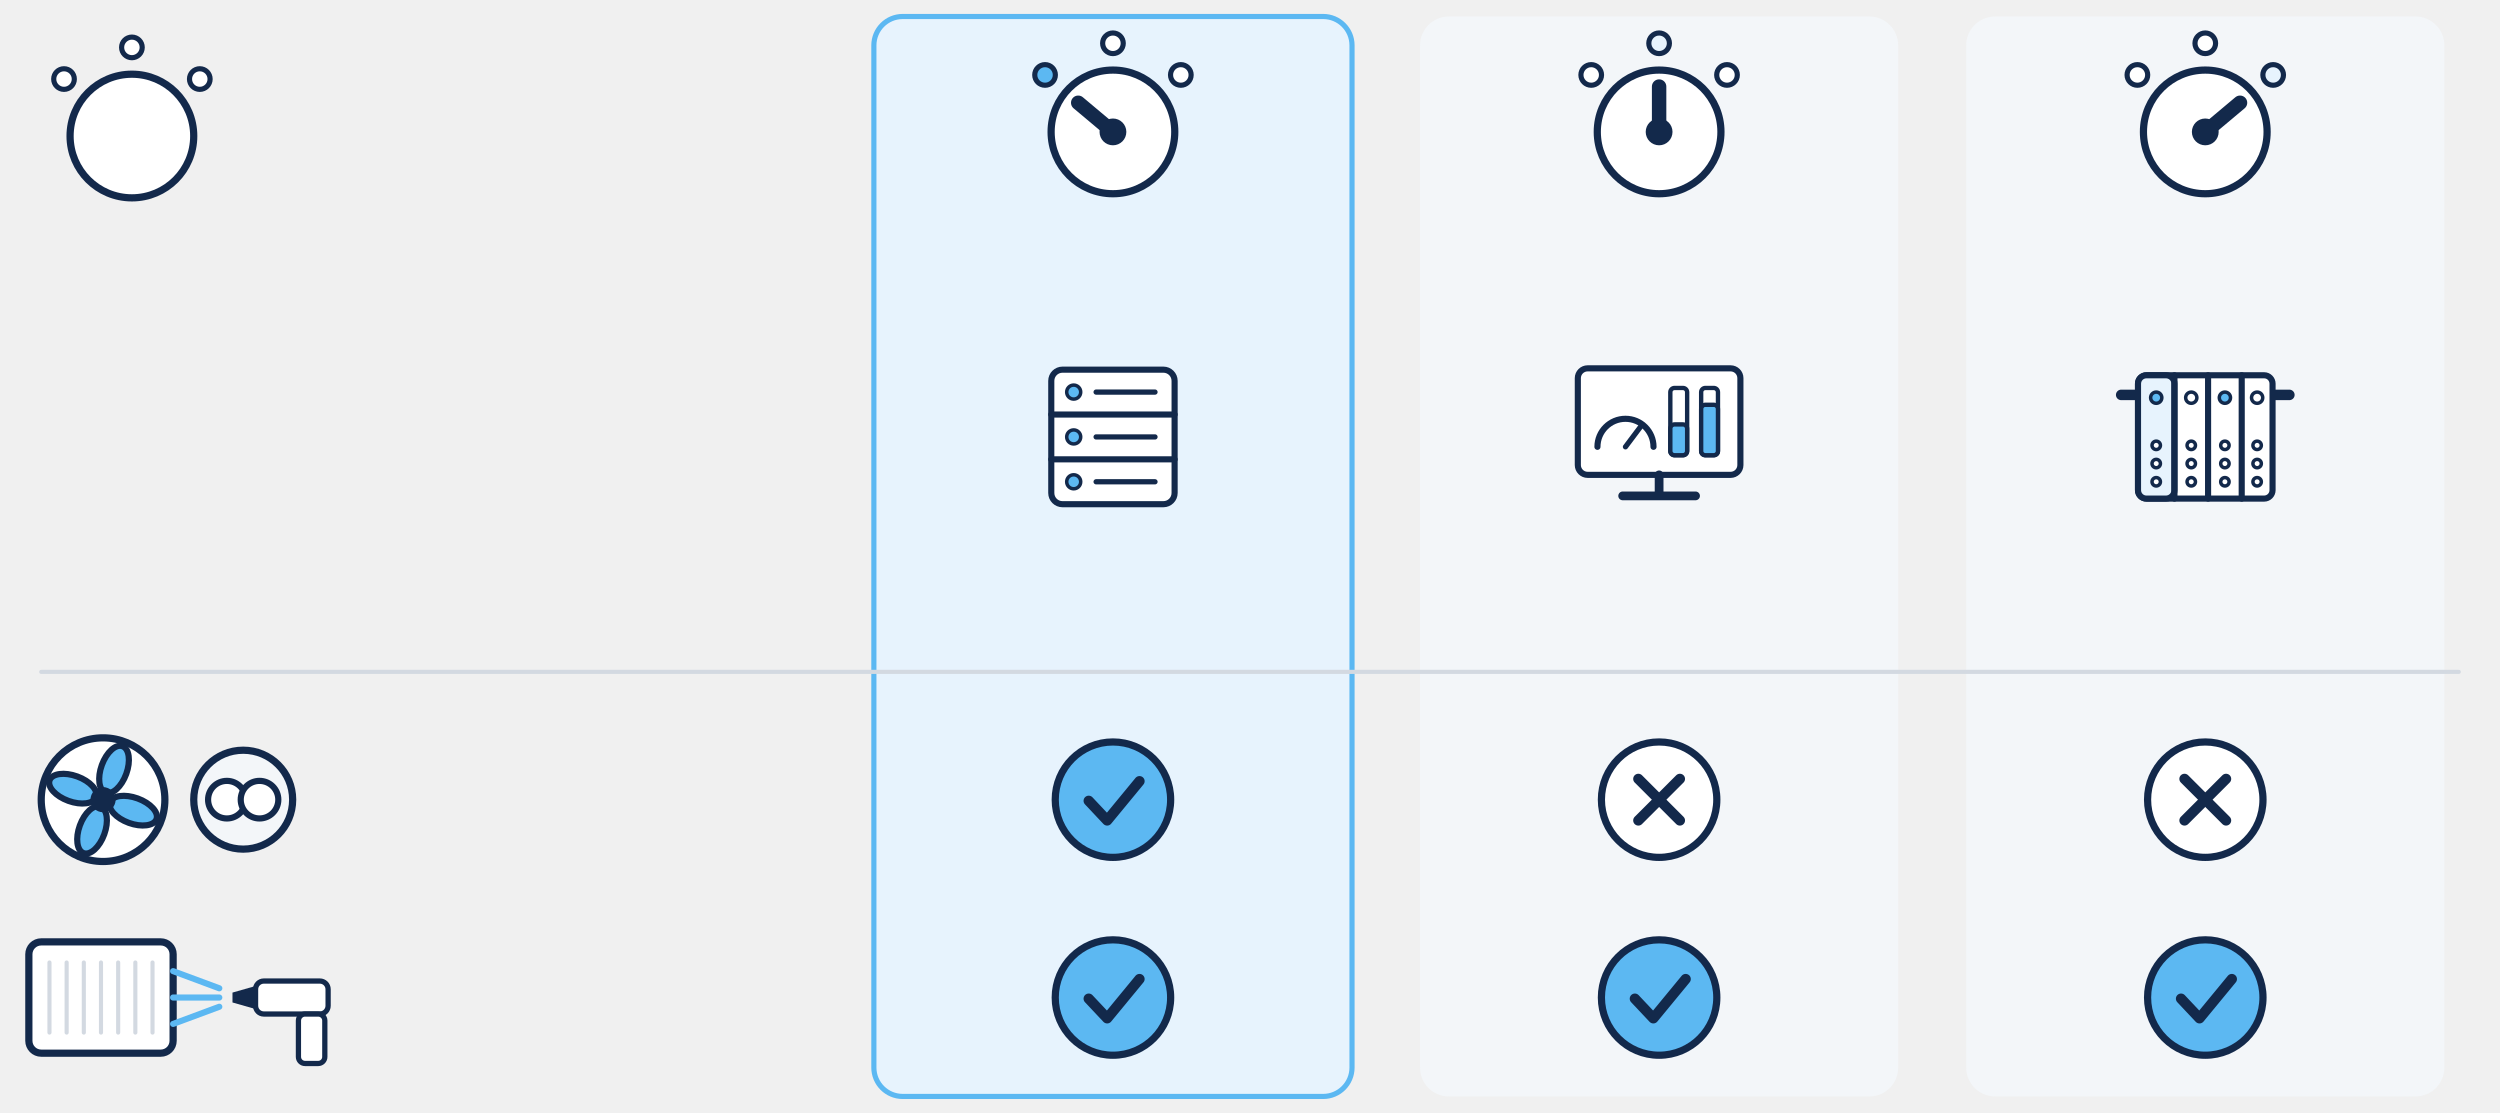
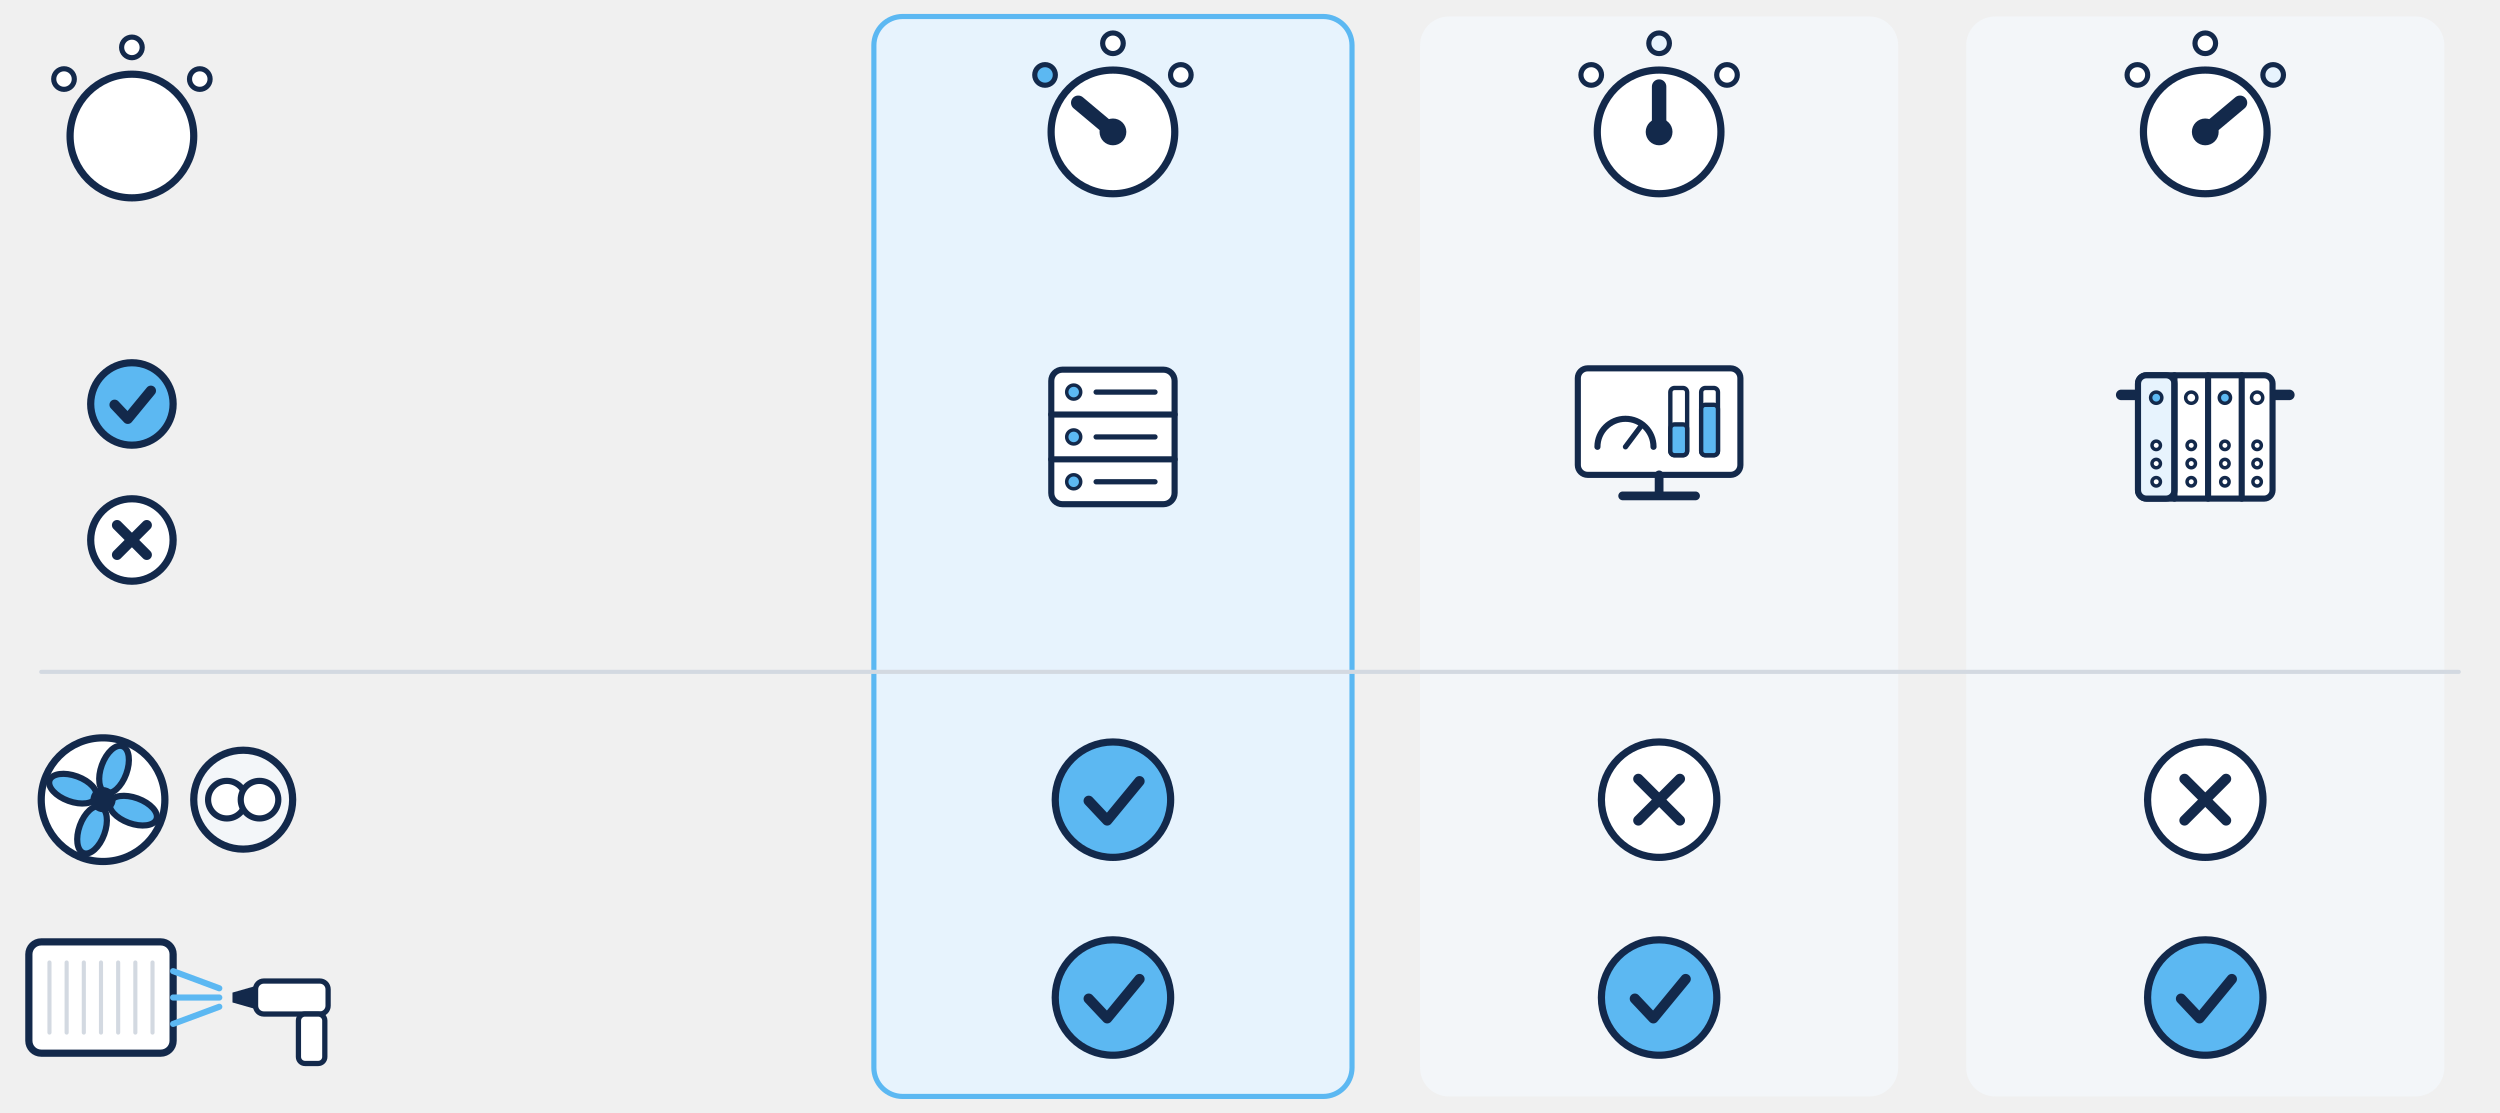
<svg xmlns="http://www.w3.org/2000/svg" viewBox="0 0 1213 540" width="1213" height="540">
  <circle cx="64" cy="66" r="30" fill="#FFFFFF" stroke="#13294B" stroke-width="3.5" stroke-linecap="round" stroke-linejoin="round" />
  <circle cx="31.06" cy="38.36" r="5" fill="#FFFFFF" stroke="#13294B" stroke-width="2.5" stroke-linecap="round" stroke-linejoin="round" />
  <circle cx="64.0" cy="23.0" r="5" fill="#FFFFFF" stroke="#13294B" stroke-width="2.5" stroke-linecap="round" stroke-linejoin="round" />
  <circle cx="96.94" cy="38.36" r="5" fill="#FFFFFF" stroke="#13294B" stroke-width="2.5" stroke-linecap="round" stroke-linejoin="round" />
  <rect x="424.0" y="8" width="232" height="524" rx="14" ry="14" fill="#E7F3FD" stroke="#5CB8F2" stroke-width="2.5" stroke-linecap="round" stroke-linejoin="round" />
  <circle cx="540" cy="64" r="30" fill="#FFFFFF" stroke="#13294B" stroke-width="3.5" stroke-linecap="round" stroke-linejoin="round" />
  <circle cx="507.06" cy="36.36" r="5" fill="#5CB8F2" stroke="#13294B" stroke-width="2.5" stroke-linecap="round" stroke-linejoin="round" />
  <circle cx="540.0" cy="21.0" r="5" fill="#FFFFFF" stroke="#13294B" stroke-width="2.5" stroke-linecap="round" stroke-linejoin="round" />
  <circle cx="572.94" cy="36.36" r="5" fill="#FFFFFF" stroke="#13294B" stroke-width="2.5" stroke-linecap="round" stroke-linejoin="round" />
  <line x1="540" y1="64" x2="523.147" y2="49.859" stroke="#13294B" stroke-width="7" fill="none" stroke-linecap="round" stroke-linejoin="round" />
  <circle cx="540" cy="64" r="6" fill="#13294B" stroke="#13294B" stroke-width="1" stroke-linecap="round" stroke-linejoin="round" />
  <rect x="689.0" y="8" width="232" height="524" rx="14" ry="14" fill="#F3F6F9" stroke="none" stroke-width="0" stroke-linecap="round" stroke-linejoin="round" />
  <circle cx="805" cy="64" r="30" fill="#FFFFFF" stroke="#13294B" stroke-width="3.5" stroke-linecap="round" stroke-linejoin="round" />
  <circle cx="772.06" cy="36.36" r="5" fill="#FFFFFF" stroke="#13294B" stroke-width="2.5" stroke-linecap="round" stroke-linejoin="round" />
  <circle cx="805.0" cy="21.0" r="5" fill="#E7F3FD" stroke="#13294B" stroke-width="2.5" stroke-linecap="round" stroke-linejoin="round" />
  <circle cx="837.94" cy="36.36" r="5" fill="#FFFFFF" stroke="#13294B" stroke-width="2.5" stroke-linecap="round" stroke-linejoin="round" />
  <line x1="805" y1="64" x2="805.0" y2="42.0" stroke="#13294B" stroke-width="7" fill="none" stroke-linecap="round" stroke-linejoin="round" />
  <circle cx="805" cy="64" r="6" fill="#13294B" stroke="#13294B" stroke-width="1" stroke-linecap="round" stroke-linejoin="round" />
  <rect x="954.0" y="8" width="232" height="524" rx="14" ry="14" fill="#F3F6F9" stroke="none" stroke-width="0" stroke-linecap="round" stroke-linejoin="round" />
  <circle cx="1070" cy="64" r="30" fill="#FFFFFF" stroke="#13294B" stroke-width="3.5" stroke-linecap="round" stroke-linejoin="round" />
  <circle cx="1037.06" cy="36.36" r="5" fill="#FFFFFF" stroke="#13294B" stroke-width="2.5" stroke-linecap="round" stroke-linejoin="round" />
  <circle cx="1070.0" cy="21.0" r="5" fill="#FFFFFF" stroke="#13294B" stroke-width="2.5" stroke-linecap="round" stroke-linejoin="round" />
  <circle cx="1102.94" cy="36.36" r="5" fill="#E7F3FD" stroke="#13294B" stroke-width="2.5" stroke-linecap="round" stroke-linejoin="round" />
  <line x1="1070" y1="64" x2="1086.853" y2="49.859" stroke="#13294B" stroke-width="7" fill="none" stroke-linecap="round" stroke-linejoin="round" />
  <circle cx="1070" cy="64" r="6" fill="#13294B" stroke="#13294B" stroke-width="1" stroke-linecap="round" stroke-linejoin="round" />
+   <circle cx="64" cy="196" r="20" fill="#5CB8F2" stroke="#13294B" stroke-width="3.5" stroke-linecap="round" stroke-linejoin="round" />
+   <path d="M 55.6,196.4 L 62.0,203.2 L 73.2,189.6" stroke="#13294B" stroke-width="5" fill="none" stroke-linecap="round" stroke-linejoin="round" />
+   <circle cx="64" cy="262" r="20" fill="#FFFFFF" stroke="#13294B" stroke-width="3.5" stroke-linecap="round" stroke-linejoin="round" />
+   <line x1="56.8" y1="254.8" x2="71.2" y2="269.2" stroke="#13294B" stroke-width="5" fill="none" stroke-linecap="round" stroke-linejoin="round" />
+   <line x1="71.2" y1="254.8" x2="56.8" y2="269.2" stroke="#13294B" stroke-width="5" fill="none" stroke-linecap="round" stroke-linejoin="round" />
  <g transform="translate(540 212) scale(0.68)">
    <rect x="-44" y="-48" width="88" height="96" rx="8" ry="8" fill="#FFFFFF" stroke="#13294B" stroke-width="4.37" stroke-linecap="round" stroke-linejoin="round" />
    <line x1="-44" y1="-16" x2="44" y2="-16" stroke="#13294B" stroke-width="4.37" fill="none" stroke-linecap="round" stroke-linejoin="round" />
    <line x1="-44" y1="16" x2="44" y2="16" stroke="#13294B" stroke-width="4.37" fill="none" stroke-linecap="round" stroke-linejoin="round" />
    <circle cx="-28" cy="-32" r="5" fill="#5CB8F2" stroke="#13294B" stroke-width="2.50" stroke-linecap="round" stroke-linejoin="round" />
    <line x1="-12" y1="-32" x2="30" y2="-32" stroke="#13294B" stroke-width="3.75" fill="none" stroke-linecap="round" stroke-linejoin="round" />
    <circle cx="-28" cy="0" r="5" fill="#5CB8F2" stroke="#13294B" stroke-width="2.50" stroke-linecap="round" stroke-linejoin="round" />
    <line x1="-12" y1="0" x2="30" y2="0" stroke="#13294B" stroke-width="3.75" fill="none" stroke-linecap="round" stroke-linejoin="round" />
    <circle cx="-28" cy="32" r="5" fill="#5CB8F2" stroke="#13294B" stroke-width="2.50" stroke-linecap="round" stroke-linejoin="round" />
    <line x1="-12" y1="32" x2="30" y2="32" stroke="#13294B" stroke-width="3.75" fill="none" stroke-linecap="round" stroke-linejoin="round" />
  </g>
  <g transform="translate(805 210) scale(0.68)">
    <rect x="-58" y="-46" width="116" height="76" rx="7" ry="7" fill="#FFFFFF" stroke="#13294B" stroke-width="4.37" stroke-linecap="round" stroke-linejoin="round" />
    <line x1="0" y1="30" x2="0" y2="44" stroke="#13294B" stroke-width="6.25" fill="none" stroke-linecap="round" stroke-linejoin="round" />
    <line x1="-26" y1="45" x2="26" y2="45" stroke="#13294B" stroke-width="6.25" fill="none" stroke-linecap="round" stroke-linejoin="round" />
    <path d="M -44,10 A 20 20 0 0 1 -4,10" stroke="#13294B" stroke-width="4.37" fill="none" stroke-linecap="round" stroke-linejoin="round" />
    <line x1="-24" y1="10" x2="-12" y2="-6" stroke="#13294B" stroke-width="3.75" fill="none" stroke-linecap="round" stroke-linejoin="round" />
    <rect x="8" y="-32" width="12" height="48" rx="3" ry="3" fill="#FFFFFF" stroke="#13294B" stroke-width="3.12" stroke-linecap="round" stroke-linejoin="round" />
    <rect x="8" y="-6" width="12" height="22" rx="3" ry="3" fill="#5CB8F2" stroke="#13294B" stroke-width="3.12" stroke-linecap="round" stroke-linejoin="round" />
    <rect x="30" y="-32" width="12" height="48" rx="3" ry="3" fill="#FFFFFF" stroke="#13294B" stroke-width="3.12" stroke-linecap="round" stroke-linejoin="round" />
    <rect x="30" y="-20" width="12" height="36" rx="3" ry="3" fill="#5CB8F2" stroke="#13294B" stroke-width="3.12" stroke-linecap="round" stroke-linejoin="round" />
  </g>
  <g transform="translate(1070 212) scale(0.68)">
    <line x1="-60" y1="-30" x2="60" y2="-30" stroke="#13294B" stroke-width="7.50" fill="none" stroke-linecap="round" stroke-linejoin="round" />
    <rect x="-48" y="-44" width="96" height="88" rx="6" ry="6" fill="#FFFFFF" stroke="#13294B" stroke-width="4.37" stroke-linecap="round" stroke-linejoin="round" />
    <rect x="-48" y="-44" width="26" height="88" rx="6" ry="6" fill="#E7F3FD" stroke="#13294B" stroke-width="4.37" stroke-linecap="round" stroke-linejoin="round" />
    <line x1="-22" y1="-44" x2="-22" y2="44" stroke="#13294B" stroke-width="4.37" fill="none" stroke-linecap="round" stroke-linejoin="round" />
    <line x1="2" y1="-44" x2="2" y2="44" stroke="#13294B" stroke-width="4.37" fill="none" stroke-linecap="round" stroke-linejoin="round" />
    <line x1="26" y1="-44" x2="26" y2="44" stroke="#13294B" stroke-width="4.37" fill="none" stroke-linecap="round" stroke-linejoin="round" />
    <circle cx="-35" cy="-28" r="4" fill="#5CB8F2" stroke="#13294B" stroke-width="2.50" stroke-linecap="round" stroke-linejoin="round" />
    <circle cx="-35" cy="6" r="3" fill="#FFFFFF" stroke="#13294B" stroke-width="2.50" stroke-linecap="round" stroke-linejoin="round" />
    <circle cx="-35" cy="19" r="3" fill="#FFFFFF" stroke="#13294B" stroke-width="2.50" stroke-linecap="round" stroke-linejoin="round" />
    <circle cx="-35" cy="32" r="3" fill="#FFFFFF" stroke="#13294B" stroke-width="2.50" stroke-linecap="round" stroke-linejoin="round" />
    <circle cx="-10" cy="-28" r="4" fill="#FFFFFF" stroke="#13294B" stroke-width="2.50" stroke-linecap="round" stroke-linejoin="round" />
    <circle cx="-10" cy="6" r="3" fill="#FFFFFF" stroke="#13294B" stroke-width="2.50" stroke-linecap="round" stroke-linejoin="round" />
    <circle cx="-10" cy="19" r="3" fill="#FFFFFF" stroke="#13294B" stroke-width="2.50" stroke-linecap="round" stroke-linejoin="round" />
    <circle cx="-10" cy="32" r="3" fill="#FFFFFF" stroke="#13294B" stroke-width="2.50" stroke-linecap="round" stroke-linejoin="round" />
    <circle cx="14" cy="-28" r="4" fill="#5CB8F2" stroke="#13294B" stroke-width="2.50" stroke-linecap="round" stroke-linejoin="round" />
    <circle cx="14" cy="6" r="3" fill="#FFFFFF" stroke="#13294B" stroke-width="2.50" stroke-linecap="round" stroke-linejoin="round" />
    <circle cx="14" cy="19" r="3" fill="#FFFFFF" stroke="#13294B" stroke-width="2.50" stroke-linecap="round" stroke-linejoin="round" />
    <circle cx="14" cy="32" r="3" fill="#FFFFFF" stroke="#13294B" stroke-width="2.50" stroke-linecap="round" stroke-linejoin="round" />
    <circle cx="37" cy="-28" r="4" fill="#FFFFFF" stroke="#13294B" stroke-width="2.50" stroke-linecap="round" stroke-linejoin="round" />
    <circle cx="37" cy="6" r="3" fill="#FFFFFF" stroke="#13294B" stroke-width="2.50" stroke-linecap="round" stroke-linejoin="round" />
    <circle cx="37" cy="19" r="3" fill="#FFFFFF" stroke="#13294B" stroke-width="2.50" stroke-linecap="round" stroke-linejoin="round" />
    <circle cx="37" cy="32" r="3" fill="#FFFFFF" stroke="#13294B" stroke-width="2.50" stroke-linecap="round" stroke-linejoin="round" />
  </g>
  <line x1="20" y1="326" x2="1193" y2="326" stroke="#D3D9E1" stroke-width="2" fill="none" stroke-linecap="round" stroke-linejoin="round" />
  <circle cx="50" cy="388" r="30" fill="#FFFFFF" stroke="#13294B" stroke-width="3.5" stroke-linecap="round" stroke-linejoin="round" />
  <ellipse cx="50" cy="372.4" rx="6.3" ry="12.0" fill="#5CB8F2" stroke="#13294B" stroke-width="3" transform="rotate(20.0 50 388)" stroke-linecap="round" stroke-linejoin="round" />
  <ellipse cx="50" cy="372.4" rx="6.3" ry="12.0" fill="#5CB8F2" stroke="#13294B" stroke-width="3" transform="rotate(110.0 50 388)" stroke-linecap="round" stroke-linejoin="round" />
  <ellipse cx="50" cy="372.4" rx="6.3" ry="12.0" fill="#5CB8F2" stroke="#13294B" stroke-width="3" transform="rotate(200.0 50 388)" stroke-linecap="round" stroke-linejoin="round" />
  <ellipse cx="50" cy="372.4" rx="6.3" ry="12.0" fill="#5CB8F2" stroke="#13294B" stroke-width="3" transform="rotate(290.0 50 388)" stroke-linecap="round" stroke-linejoin="round" />
  <circle cx="50" cy="388" r="5.1" fill="#13294B" stroke="#13294B" stroke-width="2" stroke-linecap="round" stroke-linejoin="round" />
  <circle cx="118" cy="388" r="24" fill="#F3F6F9" stroke="#13294B" stroke-width="3.5" stroke-linecap="round" stroke-linejoin="round" />
  <circle cx="110.08" cy="388" r="9.12" fill="#FFFFFF" stroke="#13294B" stroke-width="3" stroke-linecap="round" stroke-linejoin="round" />
  <circle cx="125.92" cy="388" r="9.12" fill="#FFFFFF" stroke="#13294B" stroke-width="3" stroke-linecap="round" stroke-linejoin="round" />
  <rect x="14" y="457" width="70" height="54" rx="6" ry="6" fill="#FFFFFF" stroke="#13294B" stroke-width="3.5" stroke-linecap="round" stroke-linejoin="round" />
  <line x1="24.0" y1="467" x2="24.0" y2="501" stroke="#D3D9E1" stroke-width="2" fill="none" stroke-linecap="round" stroke-linejoin="round" />
  <line x1="32.333" y1="467" x2="32.333" y2="501" stroke="#D3D9E1" stroke-width="2" fill="none" stroke-linecap="round" stroke-linejoin="round" />
  <line x1="40.667" y1="467" x2="40.667" y2="501" stroke="#D3D9E1" stroke-width="2" fill="none" stroke-linecap="round" stroke-linejoin="round" />
  <line x1="49.0" y1="467" x2="49.0" y2="501" stroke="#D3D9E1" stroke-width="2" fill="none" stroke-linecap="round" stroke-linejoin="round" />
  <line x1="57.333" y1="467" x2="57.333" y2="501" stroke="#D3D9E1" stroke-width="2" fill="none" stroke-linecap="round" stroke-linejoin="round" />
  <line x1="65.667" y1="467" x2="65.667" y2="501" stroke="#D3D9E1" stroke-width="2" fill="none" stroke-linecap="round" stroke-linejoin="round" />
  <line x1="74.0" y1="467" x2="74.0" y2="501" stroke="#D3D9E1" stroke-width="2" fill="none" stroke-linecap="round" stroke-linejoin="round" />
  <g transform="translate(124 484) scale(0.8)">
    <rect x="0" y="-10" width="44" height="20" rx="5" ry="5" fill="#FFFFFF" stroke="#13294B" stroke-width="3.19" stroke-linecap="round" stroke-linejoin="round" />
    <rect x="26" y="10" width="16" height="30" rx="4" ry="4" fill="#FFFFFF" stroke="#13294B" stroke-width="3.19" stroke-linecap="round" stroke-linejoin="round" />
    <polygon points="0.0,-7.0 -14.0,-3.0 -14.0,3.0 0.0,7.0" fill="#13294B" stroke="none" stroke-width="0.00" stroke-linecap="round" stroke-linejoin="round" />
    <line x1="-22" y1="-5.6" x2="-50" y2="-16" stroke="#5CB8F2" stroke-width="3.72" fill="none" stroke-linecap="round" stroke-linejoin="round" />
    <line x1="-22" y1="0.0" x2="-50" y2="0" stroke="#5CB8F2" stroke-width="3.72" fill="none" stroke-linecap="round" stroke-linejoin="round" />
    <line x1="-22" y1="5.6" x2="-50" y2="16" stroke="#5CB8F2" stroke-width="3.72" fill="none" stroke-linecap="round" stroke-linejoin="round" />
  </g>
  <circle cx="540" cy="388" r="28" fill="#5CB8F2" stroke="#13294B" stroke-width="3.5" stroke-linecap="round" stroke-linejoin="round" />
  <path d="M 528.24,388.56 L 537.2,398.08 L 552.88,379.04" stroke="#13294B" stroke-width="5" fill="none" stroke-linecap="round" stroke-linejoin="round" />
  <circle cx="540" cy="484" r="28" fill="#5CB8F2" stroke="#13294B" stroke-width="3.5" stroke-linecap="round" stroke-linejoin="round" />
  <path d="M 528.24,484.56 L 537.2,494.08 L 552.88,475.04" stroke="#13294B" stroke-width="5" fill="none" stroke-linecap="round" stroke-linejoin="round" />
  <circle cx="805" cy="388" r="28" fill="#FFFFFF" stroke="#13294B" stroke-width="3.5" stroke-linecap="round" stroke-linejoin="round" />
  <line x1="794.92" y1="377.92" x2="815.08" y2="398.08" stroke="#13294B" stroke-width="5" fill="none" stroke-linecap="round" stroke-linejoin="round" />
  <line x1="815.08" y1="377.92" x2="794.92" y2="398.08" stroke="#13294B" stroke-width="5" fill="none" stroke-linecap="round" stroke-linejoin="round" />
  <circle cx="805" cy="484" r="28" fill="#5CB8F2" stroke="#13294B" stroke-width="3.5" stroke-linecap="round" stroke-linejoin="round" />
  <path d="M 793.24,484.56 L 802.2,494.08 L 817.88,475.04" stroke="#13294B" stroke-width="5" fill="none" stroke-linecap="round" stroke-linejoin="round" />
  <circle cx="1070" cy="388" r="28" fill="#FFFFFF" stroke="#13294B" stroke-width="3.5" stroke-linecap="round" stroke-linejoin="round" />
  <line x1="1059.92" y1="377.92" x2="1080.08" y2="398.08" stroke="#13294B" stroke-width="5" fill="none" stroke-linecap="round" stroke-linejoin="round" />
  <line x1="1080.08" y1="377.92" x2="1059.92" y2="398.08" stroke="#13294B" stroke-width="5" fill="none" stroke-linecap="round" stroke-linejoin="round" />
  <circle cx="1070" cy="484" r="28" fill="#5CB8F2" stroke="#13294B" stroke-width="3.5" stroke-linecap="round" stroke-linejoin="round" />
  <path d="M 1058.24,484.56 L 1067.2,494.08 L 1082.88,475.04" stroke="#13294B" stroke-width="5" fill="none" stroke-linecap="round" stroke-linejoin="round" />
</svg>
